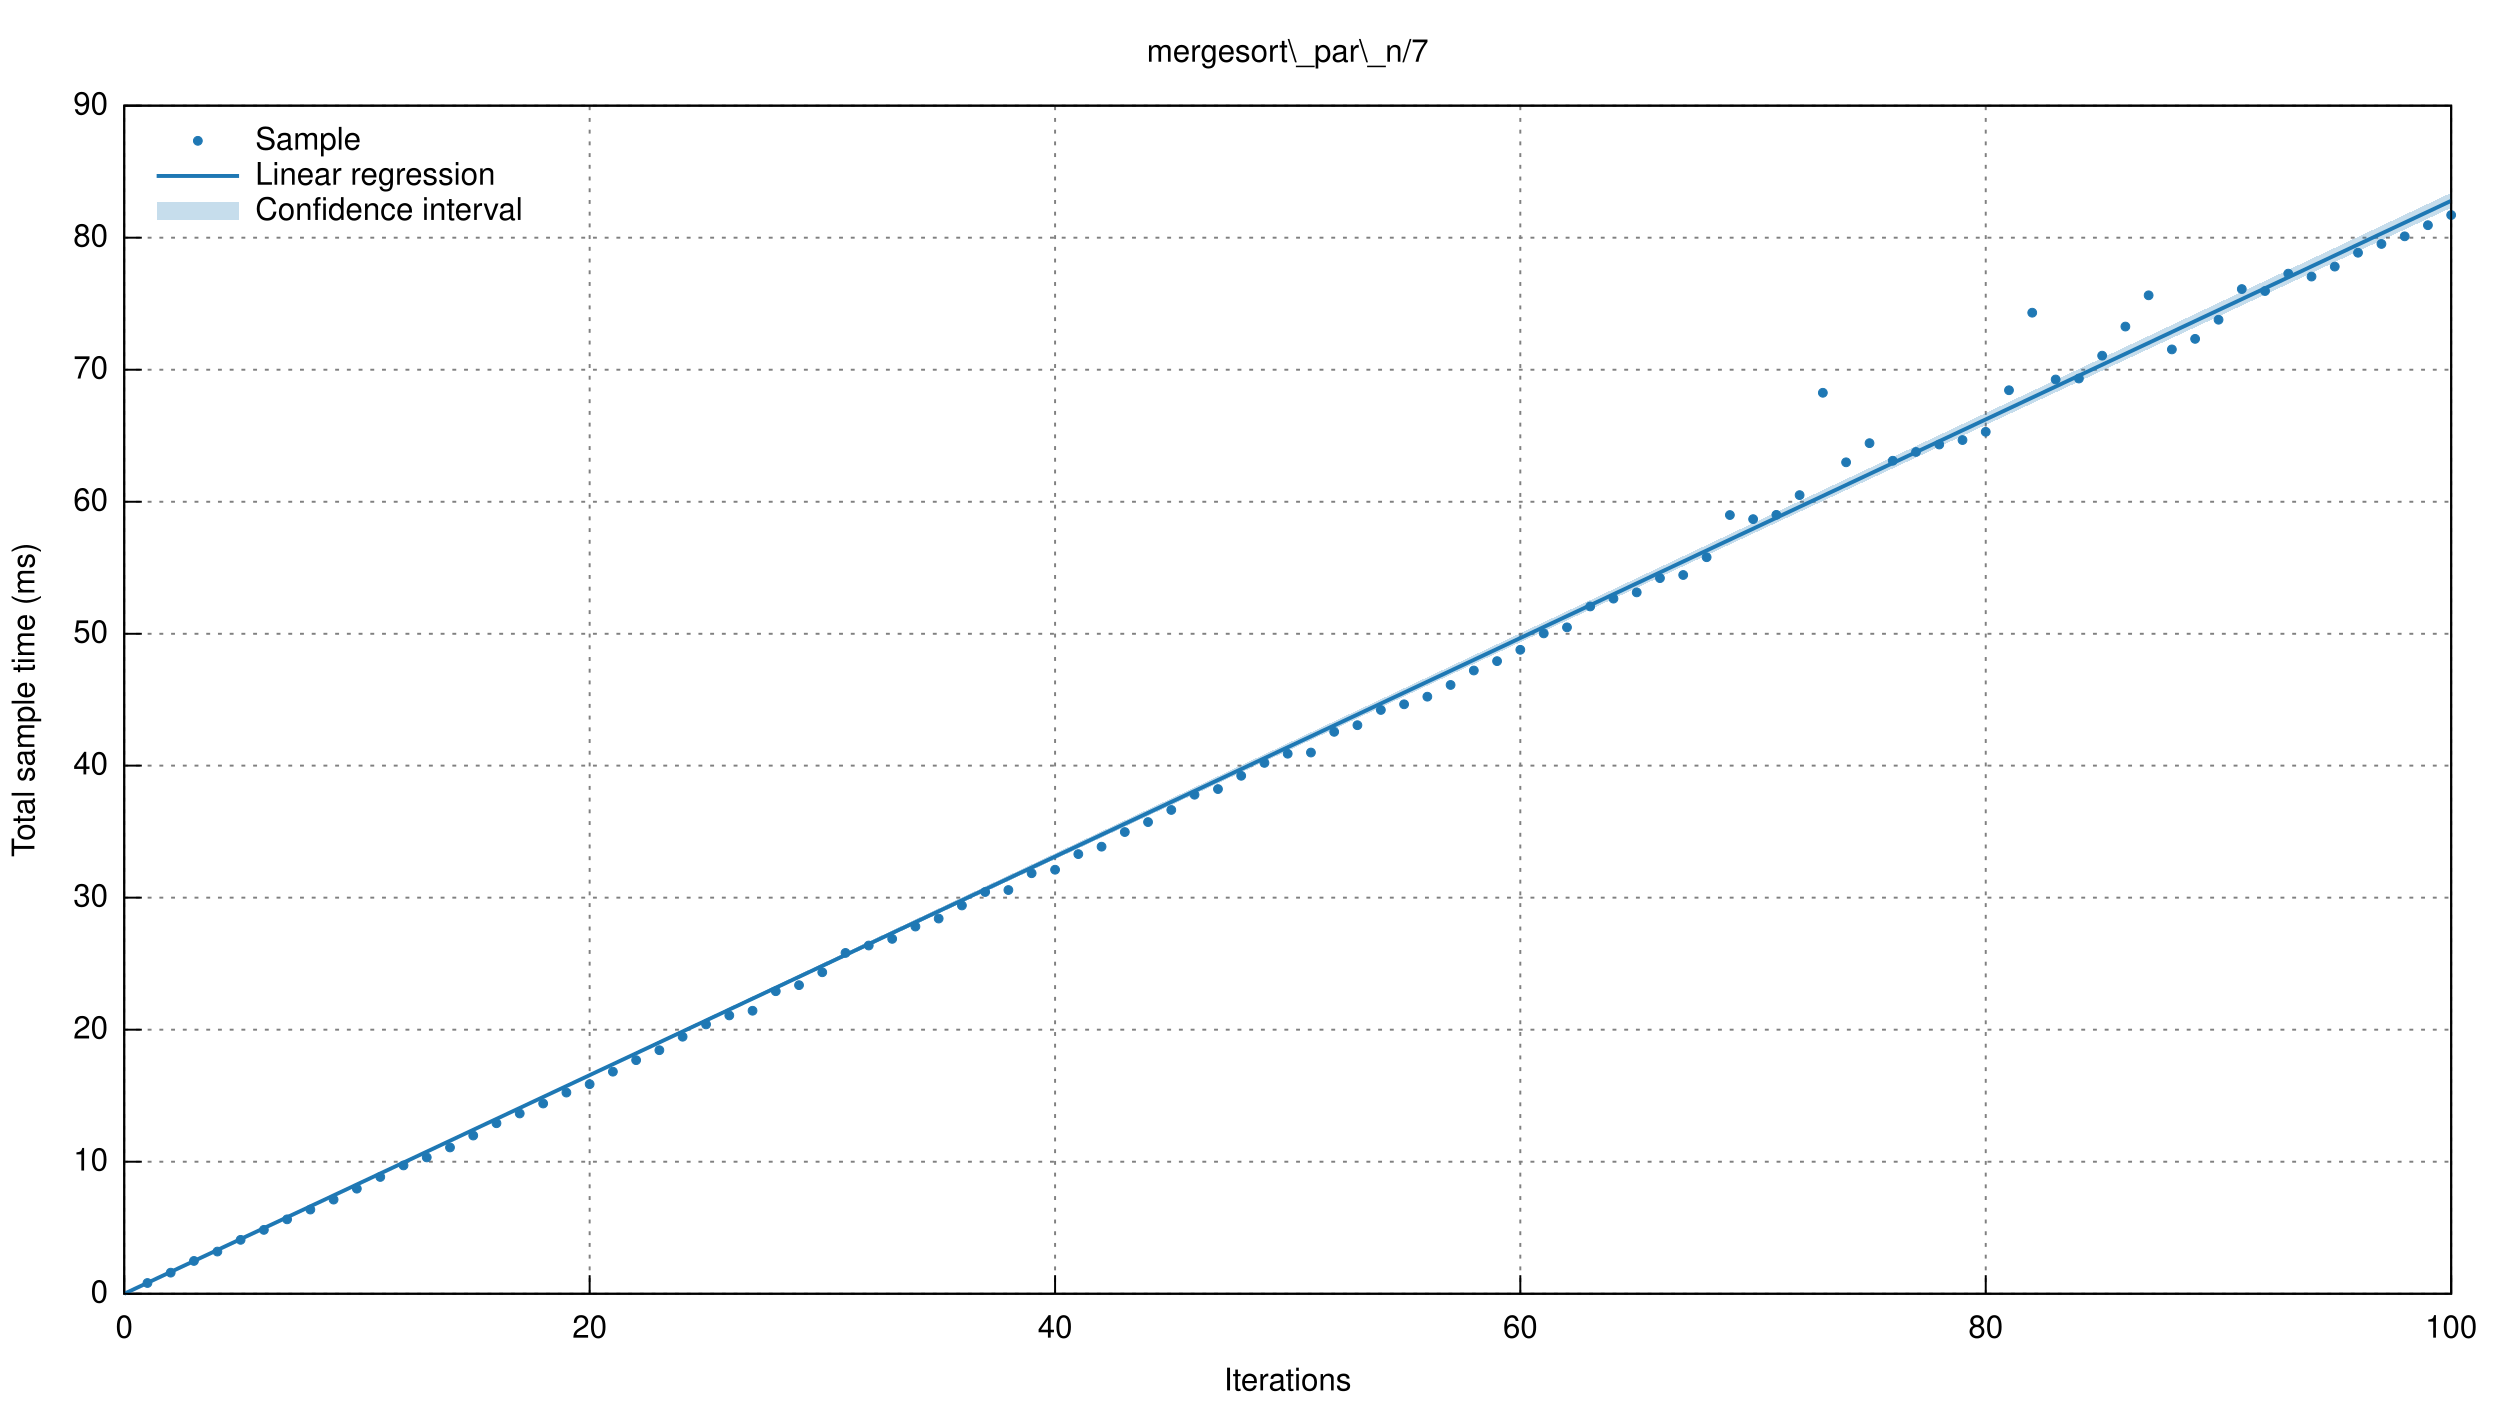
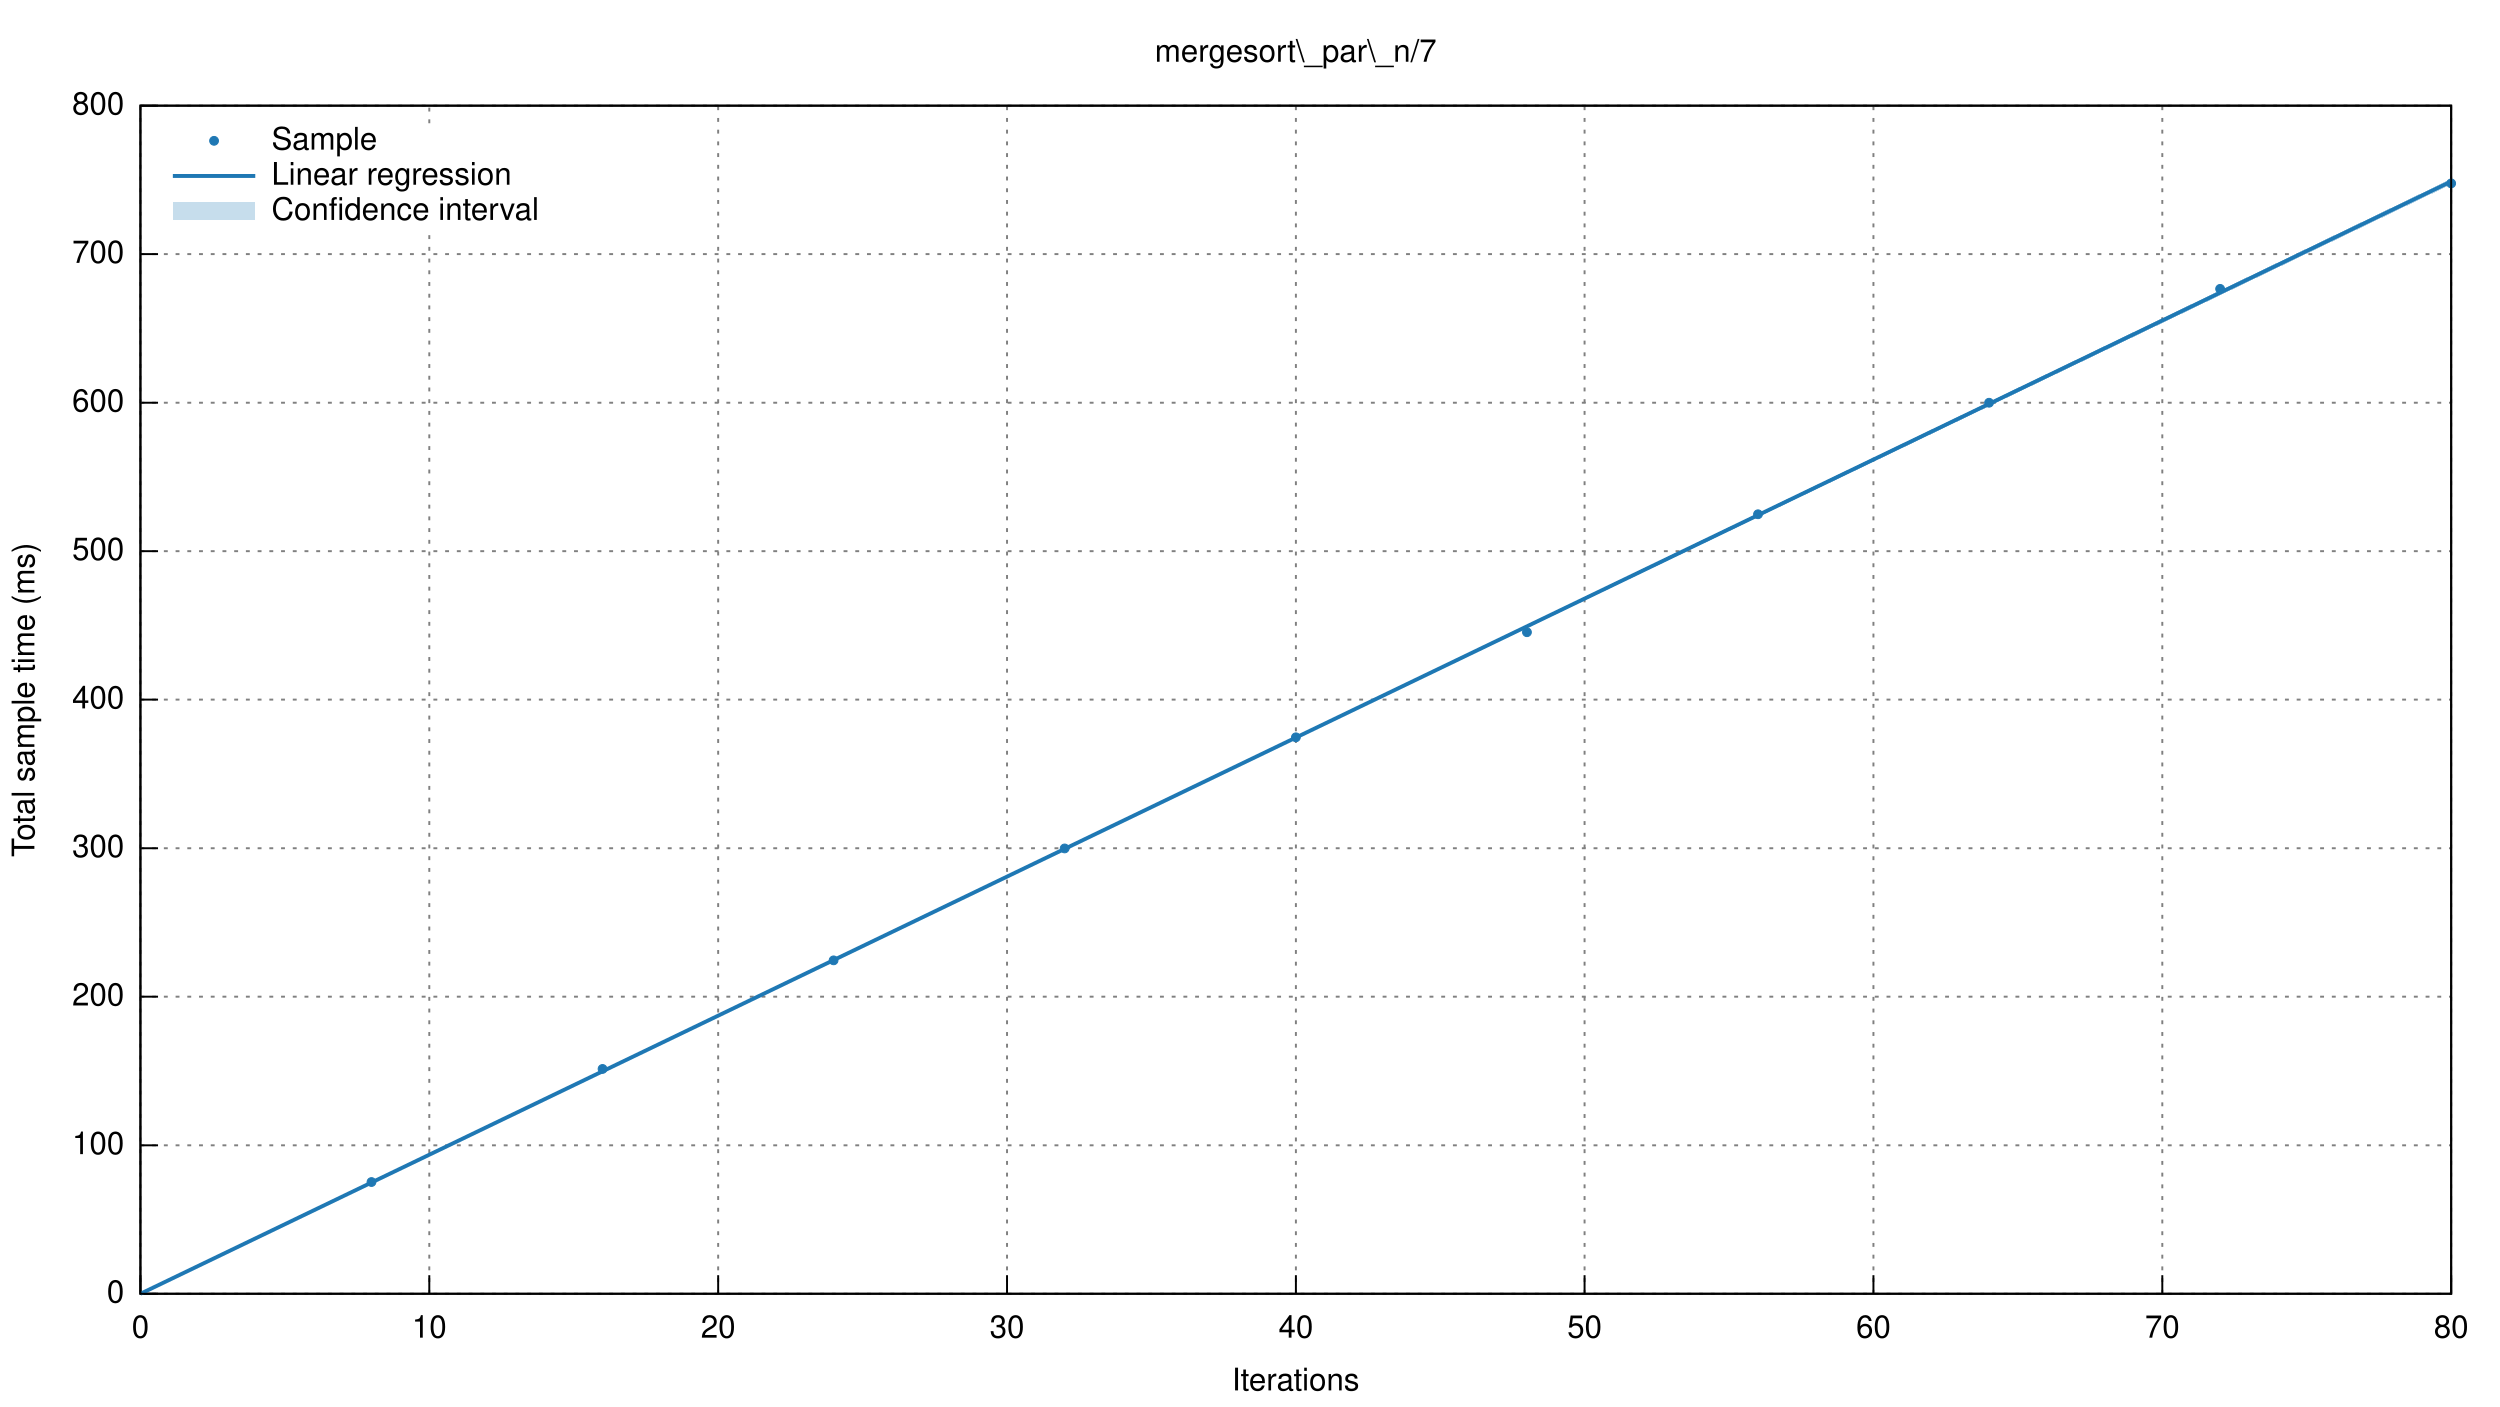
<svg xmlns="http://www.w3.org/2000/svg" xmlns:xlink="http://www.w3.org/1999/xlink" viewBox="0 0 1280 720">
  <g id="gnuplot_canvas">
    <rect x="0" y="0" width="1280" height="720" fill="none" />
    <defs>
      <circle id="gpDot" r="0.5" stroke-width="0.5" />
      <path id="gpPt0" stroke-width="0.222" stroke="currentColor" d="M-1,0 h2 M0,-1 v2" />
      <path id="gpPt1" stroke-width="0.222" stroke="currentColor" d="M-1,-1 L1,1 M1,-1 L-1,1" />
      <path id="gpPt2" stroke-width="0.222" stroke="currentColor" d="M-1,0 L1,0 M0,-1 L0,1 M-1,-1 L1,1 M-1,1 L1,-1" />
      <rect id="gpPt3" stroke-width="0.222" stroke="currentColor" x="-1" y="-1" width="2" height="2" />
      <rect id="gpPt4" stroke-width="0.222" stroke="currentColor" fill="currentColor" x="-1" y="-1" width="2" height="2" />
      <circle id="gpPt5" stroke-width="0.222" stroke="currentColor" cx="0" cy="0" r="1" />
      <use xlink:href="#gpPt5" id="gpPt6" fill="currentColor" stroke="none" />
      <path id="gpPt7" stroke-width="0.222" stroke="currentColor" d="M0,-1.33 L-1.33,0.67 L1.33,0.67 z" />
      <use xlink:href="#gpPt7" id="gpPt8" fill="currentColor" stroke="none" />
      <use xlink:href="#gpPt7" id="gpPt9" stroke="currentColor" transform="rotate(180)" />
      <use xlink:href="#gpPt9" id="gpPt10" fill="currentColor" stroke="none" />
      <use xlink:href="#gpPt3" id="gpPt11" stroke="currentColor" transform="rotate(45)" />
      <use xlink:href="#gpPt11" id="gpPt12" fill="currentColor" stroke="none" />
    </defs>
    <g style="fill:none; color:white; stroke:currentColor; stroke-width:1.00; stroke-linecap:butt; stroke-linejoin:miter">
</g>
    <g style="fill:none; color:black; stroke:currentColor; stroke-width:1.00; stroke-linecap:butt; stroke-linejoin:miter">
</g>
    <g style="fill:none; color:gray; stroke:currentColor; stroke-width:1.00; stroke-linecap:butt; stroke-linejoin:miter">
-       <path stroke="gray" stroke-dasharray=" 2,4" class="gridline" d="M63.6,662.4 L1255.0,662.4  h0.01" />
-     </g>
-     <g style="fill:none; color:black; stroke:currentColor; stroke-width:1.00; stroke-linecap:butt; stroke-linejoin:miter">
-       <path stroke="black" d="M63.6,662.4 L72.6,662.4  h0.01" />
-       <g transform="translate(55.3,666.9)" style="stroke:none; fill:black; font-family:Helvetica; font-size:12.00pt; text-anchor:end">
+       <path stroke="gray" stroke-dasharray=" 2,4" class="gridline" d="M71.9,662.4 L1255.0,662.4  h0.01" />
+     </g>
+     <g style="fill:none; color:black; stroke:currentColor; stroke-width:1.00; stroke-linecap:butt; stroke-linejoin:miter">
+       <path stroke="black" d="M71.9,662.4 L80.9,662.4  h0.01" />
+       <g transform="translate(63.6,666.9)" style="stroke:none; fill:black; font-family:Helvetica; font-size:12.00pt; text-anchor:end">
        <text> 0</text>
      </g>
    </g>
    <g style="fill:none; color:gray; stroke:currentColor; stroke-width:1.00; stroke-linecap:butt; stroke-linejoin:miter">
-       <path stroke="gray" stroke-dasharray=" 2,4" class="gridline" d="M63.6,594.8 L1255.0,594.8  h0.01" />
-     </g>
-     <g style="fill:none; color:black; stroke:currentColor; stroke-width:1.00; stroke-linecap:butt; stroke-linejoin:miter">
-       <path stroke="black" d="M63.6,594.8 L72.6,594.8  h0.01" />
-       <g transform="translate(55.3,599.3)" style="stroke:none; fill:black; font-family:Helvetica; font-size:12.00pt; text-anchor:end">
+       <path stroke="gray" stroke-dasharray=" 2,4" class="gridline" d="M71.9,586.4 L1255.0,586.4  h0.01" />
+     </g>
+     <g style="fill:none; color:black; stroke:currentColor; stroke-width:1.00; stroke-linecap:butt; stroke-linejoin:miter">
+       <path stroke="black" d="M71.9,586.4 L80.9,586.4  h0.01" />
+       <g transform="translate(63.6,590.9)" style="stroke:none; fill:black; font-family:Helvetica; font-size:12.00pt; text-anchor:end">
+         <text> 100</text>
+       </g>
+     </g>
+     <g style="fill:none; color:gray; stroke:currentColor; stroke-width:1.00; stroke-linecap:butt; stroke-linejoin:miter">
+       <path stroke="gray" stroke-dasharray=" 2,4" class="gridline" d="M71.9,510.3 L1255.0,510.3  h0.01" />
+     </g>
+     <g style="fill:none; color:black; stroke:currentColor; stroke-width:1.00; stroke-linecap:butt; stroke-linejoin:miter">
+       <path stroke="black" d="M71.9,510.3 L80.9,510.3  h0.01" />
+       <g transform="translate(63.6,514.8)" style="stroke:none; fill:black; font-family:Helvetica; font-size:12.00pt; text-anchor:end">
+         <text> 200</text>
+       </g>
+     </g>
+     <g style="fill:none; color:gray; stroke:currentColor; stroke-width:1.00; stroke-linecap:butt; stroke-linejoin:miter">
+       <path stroke="gray" stroke-dasharray=" 2,4" class="gridline" d="M71.9,434.3 L1255.0,434.3  h0.01" />
+     </g>
+     <g style="fill:none; color:black; stroke:currentColor; stroke-width:1.00; stroke-linecap:butt; stroke-linejoin:miter">
+       <path stroke="black" d="M71.9,434.3 L80.9,434.3  h0.01" />
+       <g transform="translate(63.6,438.8)" style="stroke:none; fill:black; font-family:Helvetica; font-size:12.00pt; text-anchor:end">
+         <text> 300</text>
+       </g>
+     </g>
+     <g style="fill:none; color:gray; stroke:currentColor; stroke-width:1.00; stroke-linecap:butt; stroke-linejoin:miter">
+       <path stroke="gray" stroke-dasharray=" 2,4" class="gridline" d="M71.9,358.2 L1255.0,358.2  h0.01" />
+     </g>
+     <g style="fill:none; color:black; stroke:currentColor; stroke-width:1.00; stroke-linecap:butt; stroke-linejoin:miter">
+       <path stroke="black" d="M71.9,358.2 L80.9,358.2  h0.01" />
+       <g transform="translate(63.6,362.7)" style="stroke:none; fill:black; font-family:Helvetica; font-size:12.00pt; text-anchor:end">
+         <text> 400</text>
+       </g>
+     </g>
+     <g style="fill:none; color:gray; stroke:currentColor; stroke-width:1.00; stroke-linecap:butt; stroke-linejoin:miter">
+       <path stroke="gray" stroke-dasharray=" 2,4" class="gridline" d="M71.9,282.2 L1255.0,282.2  h0.01" />
+     </g>
+     <g style="fill:none; color:black; stroke:currentColor; stroke-width:1.00; stroke-linecap:butt; stroke-linejoin:miter">
+       <path stroke="black" d="M71.9,282.2 L80.9,282.2  h0.01" />
+       <g transform="translate(63.6,286.7)" style="stroke:none; fill:black; font-family:Helvetica; font-size:12.00pt; text-anchor:end">
+         <text> 500</text>
+       </g>
+     </g>
+     <g style="fill:none; color:gray; stroke:currentColor; stroke-width:1.00; stroke-linecap:butt; stroke-linejoin:miter">
+       <path stroke="gray" stroke-dasharray=" 2,4" class="gridline" d="M71.9,206.2 L1255.0,206.2  h0.01" />
+     </g>
+     <g style="fill:none; color:black; stroke:currentColor; stroke-width:1.00; stroke-linecap:butt; stroke-linejoin:miter">
+       <path stroke="black" d="M71.9,206.2 L80.9,206.2  h0.01" />
+       <g transform="translate(63.6,210.7)" style="stroke:none; fill:black; font-family:Helvetica; font-size:12.00pt; text-anchor:end">
+         <text> 600</text>
+       </g>
+     </g>
+     <g style="fill:none; color:gray; stroke:currentColor; stroke-width:1.00; stroke-linecap:butt; stroke-linejoin:miter">
+       <path stroke="gray" stroke-dasharray=" 2,4" class="gridline" d="M71.9,130.1 L1255.0,130.1  h0.01" />
+     </g>
+     <g style="fill:none; color:black; stroke:currentColor; stroke-width:1.00; stroke-linecap:butt; stroke-linejoin:miter">
+       <path stroke="black" d="M71.9,130.1 L80.9,130.1  h0.01" />
+       <g transform="translate(63.6,134.6)" style="stroke:none; fill:black; font-family:Helvetica; font-size:12.00pt; text-anchor:end">
+         <text> 700</text>
+       </g>
+     </g>
+     <g style="fill:none; color:gray; stroke:currentColor; stroke-width:1.00; stroke-linecap:butt; stroke-linejoin:miter">
+       <path stroke="gray" stroke-dasharray=" 2,4" class="gridline" d="M71.9,54.1 L1255.0,54.1  h0.01" />
+     </g>
+     <g style="fill:none; color:black; stroke:currentColor; stroke-width:1.00; stroke-linecap:butt; stroke-linejoin:miter">
+       <path stroke="black" d="M71.9,54.1 L80.9,54.1  h0.01" />
+       <g transform="translate(63.6,58.6)" style="stroke:none; fill:black; font-family:Helvetica; font-size:12.00pt; text-anchor:end">
+         <text> 800</text>
+       </g>
+     </g>
+     <g style="fill:none; color:gray; stroke:currentColor; stroke-width:1.00; stroke-linecap:butt; stroke-linejoin:miter">
+       <path stroke="gray" stroke-dasharray=" 2,4" class="gridline" d="M71.9,662.4 L71.9,54.1  h0.01" />
+     </g>
+     <g style="fill:none; color:black; stroke:currentColor; stroke-width:1.00; stroke-linecap:butt; stroke-linejoin:miter">
+       <path stroke="black" d="M71.9,662.4 L71.9,653.4  h0.01" />
+       <g transform="translate(71.9,684.9)" style="stroke:none; fill:black; font-family:Helvetica; font-size:12.00pt; text-anchor:middle">
+         <text> 0</text>
+       </g>
+     </g>
+     <g style="fill:none; color:gray; stroke:currentColor; stroke-width:1.00; stroke-linecap:butt; stroke-linejoin:miter">
+       <path stroke="gray" stroke-dasharray=" 2,4" class="gridline" d="M219.8,662.4 L219.8,117.1 M219.8,63.1 L219.8,54.1  h0.01" />
+     </g>
+     <g style="fill:none; color:black; stroke:currentColor; stroke-width:1.00; stroke-linecap:butt; stroke-linejoin:miter">
+       <path stroke="black" d="M219.8,662.4 L219.8,653.4  h0.01" />
+       <g transform="translate(219.8,684.9)" style="stroke:none; fill:black; font-family:Helvetica; font-size:12.00pt; text-anchor:middle">
        <text> 10</text>
      </g>
    </g>
    <g style="fill:none; color:gray; stroke:currentColor; stroke-width:1.00; stroke-linecap:butt; stroke-linejoin:miter">
-       <path stroke="gray" stroke-dasharray=" 2,4" class="gridline" d="M63.6,527.2 L1255.0,527.2  h0.01" />
-     </g>
-     <g style="fill:none; color:black; stroke:currentColor; stroke-width:1.00; stroke-linecap:butt; stroke-linejoin:miter">
-       <path stroke="black" d="M63.6,527.2 L72.6,527.2  h0.01" />
-       <g transform="translate(55.3,531.7)" style="stroke:none; fill:black; font-family:Helvetica; font-size:12.00pt; text-anchor:end">
+       <path stroke="gray" stroke-dasharray=" 2,4" class="gridline" d="M367.7,662.4 L367.7,54.1  h0.01" />
+     </g>
+     <g style="fill:none; color:black; stroke:currentColor; stroke-width:1.00; stroke-linecap:butt; stroke-linejoin:miter">
+       <path stroke="black" d="M367.7,662.4 L367.7,653.4  h0.01" />
+       <g transform="translate(367.7,684.9)" style="stroke:none; fill:black; font-family:Helvetica; font-size:12.00pt; text-anchor:middle">
        <text> 20</text>
      </g>
    </g>
    <g style="fill:none; color:gray; stroke:currentColor; stroke-width:1.00; stroke-linecap:butt; stroke-linejoin:miter">
-       <path stroke="gray" stroke-dasharray=" 2,4" class="gridline" d="M63.6,459.6 L1255.0,459.6  h0.01" />
-     </g>
-     <g style="fill:none; color:black; stroke:currentColor; stroke-width:1.00; stroke-linecap:butt; stroke-linejoin:miter">
-       <path stroke="black" d="M63.6,459.6 L72.6,459.6  h0.01" />
-       <g transform="translate(55.3,464.1)" style="stroke:none; fill:black; font-family:Helvetica; font-size:12.00pt; text-anchor:end">
+       <path stroke="gray" stroke-dasharray=" 2,4" class="gridline" d="M515.6,662.4 L515.6,54.1  h0.01" />
+     </g>
+     <g style="fill:none; color:black; stroke:currentColor; stroke-width:1.00; stroke-linecap:butt; stroke-linejoin:miter">
+       <path stroke="black" d="M515.6,662.4 L515.6,653.4  h0.01" />
+       <g transform="translate(515.6,684.9)" style="stroke:none; fill:black; font-family:Helvetica; font-size:12.00pt; text-anchor:middle">
        <text> 30</text>
      </g>
    </g>
    <g style="fill:none; color:gray; stroke:currentColor; stroke-width:1.00; stroke-linecap:butt; stroke-linejoin:miter">
-       <path stroke="gray" stroke-dasharray=" 2,4" class="gridline" d="M63.6,392.0 L1255.0,392.0  h0.01" />
-     </g>
-     <g style="fill:none; color:black; stroke:currentColor; stroke-width:1.00; stroke-linecap:butt; stroke-linejoin:miter">
-       <path stroke="black" d="M63.6,392.0 L72.6,392.0  h0.01" />
-       <g transform="translate(55.3,396.5)" style="stroke:none; fill:black; font-family:Helvetica; font-size:12.00pt; text-anchor:end">
+       <path stroke="gray" stroke-dasharray=" 2,4" class="gridline" d="M663.5,662.4 L663.5,54.1  h0.01" />
+     </g>
+     <g style="fill:none; color:black; stroke:currentColor; stroke-width:1.00; stroke-linecap:butt; stroke-linejoin:miter">
+       <path stroke="black" d="M663.5,662.4 L663.5,653.4  h0.01" />
+       <g transform="translate(663.5,684.9)" style="stroke:none; fill:black; font-family:Helvetica; font-size:12.00pt; text-anchor:middle">
        <text> 40</text>
      </g>
    </g>
    <g style="fill:none; color:gray; stroke:currentColor; stroke-width:1.00; stroke-linecap:butt; stroke-linejoin:miter">
-       <path stroke="gray" stroke-dasharray=" 2,4" class="gridline" d="M63.6,324.5 L1255.0,324.5  h0.01" />
-     </g>
-     <g style="fill:none; color:black; stroke:currentColor; stroke-width:1.00; stroke-linecap:butt; stroke-linejoin:miter">
-       <path stroke="black" d="M63.6,324.5 L72.6,324.5  h0.01" />
-       <g transform="translate(55.3,329.0)" style="stroke:none; fill:black; font-family:Helvetica; font-size:12.00pt; text-anchor:end">
+       <path stroke="gray" stroke-dasharray=" 2,4" class="gridline" d="M811.3,662.4 L811.3,54.1  h0.01" />
+     </g>
+     <g style="fill:none; color:black; stroke:currentColor; stroke-width:1.00; stroke-linecap:butt; stroke-linejoin:miter">
+       <path stroke="black" d="M811.3,662.4 L811.3,653.4  h0.01" />
+       <g transform="translate(811.3,684.9)" style="stroke:none; fill:black; font-family:Helvetica; font-size:12.00pt; text-anchor:middle">
        <text> 50</text>
      </g>
    </g>
    <g style="fill:none; color:gray; stroke:currentColor; stroke-width:1.00; stroke-linecap:butt; stroke-linejoin:miter">
-       <path stroke="gray" stroke-dasharray=" 2,4" class="gridline" d="M63.6,256.9 L1255.0,256.9  h0.01" />
-     </g>
-     <g style="fill:none; color:black; stroke:currentColor; stroke-width:1.00; stroke-linecap:butt; stroke-linejoin:miter">
-       <path stroke="black" d="M63.6,256.9 L72.6,256.9  h0.01" />
-       <g transform="translate(55.3,261.4)" style="stroke:none; fill:black; font-family:Helvetica; font-size:12.00pt; text-anchor:end">
+       <path stroke="gray" stroke-dasharray=" 2,4" class="gridline" d="M959.2,662.4 L959.2,54.1  h0.01" />
+     </g>
+     <g style="fill:none; color:black; stroke:currentColor; stroke-width:1.00; stroke-linecap:butt; stroke-linejoin:miter">
+       <path stroke="black" d="M959.2,662.4 L959.2,653.4  h0.01" />
+       <g transform="translate(959.2,684.9)" style="stroke:none; fill:black; font-family:Helvetica; font-size:12.00pt; text-anchor:middle">
        <text> 60</text>
      </g>
    </g>
    <g style="fill:none; color:gray; stroke:currentColor; stroke-width:1.00; stroke-linecap:butt; stroke-linejoin:miter">
-       <path stroke="gray" stroke-dasharray=" 2,4" class="gridline" d="M63.6,189.3 L1255.0,189.3  h0.01" />
-     </g>
-     <g style="fill:none; color:black; stroke:currentColor; stroke-width:1.00; stroke-linecap:butt; stroke-linejoin:miter">
-       <path stroke="black" d="M63.6,189.3 L72.6,189.3  h0.01" />
-       <g transform="translate(55.3,193.8)" style="stroke:none; fill:black; font-family:Helvetica; font-size:12.00pt; text-anchor:end">
+       <path stroke="gray" stroke-dasharray=" 2,4" class="gridline" d="M1107.1,662.4 L1107.1,54.1  h0.01" />
+     </g>
+     <g style="fill:none; color:black; stroke:currentColor; stroke-width:1.00; stroke-linecap:butt; stroke-linejoin:miter">
+       <path stroke="black" d="M1107.1,662.4 L1107.1,653.4  h0.01" />
+       <g transform="translate(1107.1,684.9)" style="stroke:none; fill:black; font-family:Helvetica; font-size:12.00pt; text-anchor:middle">
        <text> 70</text>
-       </g>
-     </g>
-     <g style="fill:none; color:gray; stroke:currentColor; stroke-width:1.00; stroke-linecap:butt; stroke-linejoin:miter">
-       <path stroke="gray" stroke-dasharray=" 2,4" class="gridline" d="M63.6,121.7 L1255.0,121.7  h0.01" />
-     </g>
-     <g style="fill:none; color:black; stroke:currentColor; stroke-width:1.00; stroke-linecap:butt; stroke-linejoin:miter">
-       <path stroke="black" d="M63.6,121.7 L72.6,121.7  h0.01" />
-       <g transform="translate(55.3,126.2)" style="stroke:none; fill:black; font-family:Helvetica; font-size:12.00pt; text-anchor:end">
-         <text> 80</text>
-       </g>
-     </g>
-     <g style="fill:none; color:gray; stroke:currentColor; stroke-width:1.00; stroke-linecap:butt; stroke-linejoin:miter">
-       <path stroke="gray" stroke-dasharray=" 2,4" class="gridline" d="M63.6,54.1 L1255.0,54.1  h0.01" />
-     </g>
-     <g style="fill:none; color:black; stroke:currentColor; stroke-width:1.00; stroke-linecap:butt; stroke-linejoin:miter">
-       <path stroke="black" d="M63.6,54.1 L72.6,54.1  h0.01" />
-       <g transform="translate(55.3,58.6)" style="stroke:none; fill:black; font-family:Helvetica; font-size:12.00pt; text-anchor:end">
-         <text> 90</text>
-       </g>
-     </g>
-     <g style="fill:none; color:gray; stroke:currentColor; stroke-width:1.00; stroke-linecap:butt; stroke-linejoin:miter">
-       <path stroke="gray" stroke-dasharray=" 2,4" class="gridline" d="M63.6,662.4 L63.6,54.1  h0.01" />
-     </g>
-     <g style="fill:none; color:black; stroke:currentColor; stroke-width:1.00; stroke-linecap:butt; stroke-linejoin:miter">
-       <path stroke="black" d="M63.6,662.4 L63.6,653.4  h0.01" />
-       <g transform="translate(63.6,684.9)" style="stroke:none; fill:black; font-family:Helvetica; font-size:12.00pt; text-anchor:middle">
-         <text> 0</text>
-       </g>
-     </g>
-     <g style="fill:none; color:gray; stroke:currentColor; stroke-width:1.00; stroke-linecap:butt; stroke-linejoin:miter">
-       <path stroke="gray" stroke-dasharray=" 2,4" class="gridline" d="M301.9,662.4 L301.9,54.1  h0.01" />
-     </g>
-     <g style="fill:none; color:black; stroke:currentColor; stroke-width:1.00; stroke-linecap:butt; stroke-linejoin:miter">
-       <path stroke="black" d="M301.9,662.4 L301.9,653.4  h0.01" />
-       <g transform="translate(301.9,684.9)" style="stroke:none; fill:black; font-family:Helvetica; font-size:12.00pt; text-anchor:middle">
-         <text> 20</text>
-       </g>
-     </g>
-     <g style="fill:none; color:gray; stroke:currentColor; stroke-width:1.00; stroke-linecap:butt; stroke-linejoin:miter">
-       <path stroke="gray" stroke-dasharray=" 2,4" class="gridline" d="M540.2,662.4 L540.2,54.1  h0.01" />
-     </g>
-     <g style="fill:none; color:black; stroke:currentColor; stroke-width:1.00; stroke-linecap:butt; stroke-linejoin:miter">
-       <path stroke="black" d="M540.2,662.4 L540.2,653.4  h0.01" />
-       <g transform="translate(540.2,684.9)" style="stroke:none; fill:black; font-family:Helvetica; font-size:12.00pt; text-anchor:middle">
-         <text> 40</text>
-       </g>
-     </g>
-     <g style="fill:none; color:gray; stroke:currentColor; stroke-width:1.00; stroke-linecap:butt; stroke-linejoin:miter">
-       <path stroke="gray" stroke-dasharray=" 2,4" class="gridline" d="M778.4,662.4 L778.4,54.1  h0.01" />
-     </g>
-     <g style="fill:none; color:black; stroke:currentColor; stroke-width:1.00; stroke-linecap:butt; stroke-linejoin:miter">
-       <path stroke="black" d="M778.4,662.4 L778.4,653.4  h0.01" />
-       <g transform="translate(778.4,684.9)" style="stroke:none; fill:black; font-family:Helvetica; font-size:12.00pt; text-anchor:middle">
-         <text> 60</text>
-       </g>
-     </g>
-     <g style="fill:none; color:gray; stroke:currentColor; stroke-width:1.00; stroke-linecap:butt; stroke-linejoin:miter">
-       <path stroke="gray" stroke-dasharray=" 2,4" class="gridline" d="M1016.7,662.4 L1016.7,54.1  h0.01" />
-     </g>
-     <g style="fill:none; color:black; stroke:currentColor; stroke-width:1.00; stroke-linecap:butt; stroke-linejoin:miter">
-       <path stroke="black" d="M1016.7,662.4 L1016.7,653.4  h0.01" />
-       <g transform="translate(1016.7,684.9)" style="stroke:none; fill:black; font-family:Helvetica; font-size:12.00pt; text-anchor:middle">
-         <text> 80</text>
      </g>
    </g>
    <g style="fill:none; color:gray; stroke:currentColor; stroke-width:1.00; stroke-linecap:butt; stroke-linejoin:miter">
      <path stroke="gray" stroke-dasharray=" 2,4" class="gridline" d="M1255.0,662.4 L1255.0,54.1  h0.01" />
    </g>
    <g style="fill:none; color:black; stroke:currentColor; stroke-width:1.00; stroke-linecap:butt; stroke-linejoin:miter">
      <path stroke="black" d="M1255.0,662.4 L1255.0,653.4  h0.01" />
      <g transform="translate(1255.0,684.9)" style="stroke:none; fill:black; font-family:Helvetica; font-size:12.00pt; text-anchor:middle">
-         <text> 100</text>
-       </g>
-       <path stroke="black" d="M63.6,54.1 L63.6,662.4 L1255.0,662.4 L1255.0,54.1 L63.6,54.1 Z  h0.01" />
+         <text> 80</text>
+       </g>
+       <path stroke="black" d="M71.9,54.1 L71.9,662.4 L1255.0,662.4 L1255.0,54.1 L71.9,54.1 Z  h0.01" />
      <g transform="translate(17.6,358.3) rotate(270)" style="stroke:none; fill:black; font-family:Helvetica; font-size:12.00pt; text-anchor:middle">
        <text>Total sample time (ms)</text>
      </g>
-       <g transform="translate(659.3,711.9)" style="stroke:none; fill:black; font-family:Helvetica; font-size:12.00pt; text-anchor:middle">
+       <g transform="translate(663.4,711.9)" style="stroke:none; fill:black; font-family:Helvetica; font-size:12.00pt; text-anchor:middle">
        <text>Iterations</text>
      </g>
-       <g transform="translate(659.3,31.6)" style="stroke:none; fill:black; font-family:Helvetica; font-size:12.00pt; text-anchor:middle">
+       <g transform="translate(663.4,31.6)" style="stroke:none; fill:black; font-family:Helvetica; font-size:12.00pt; text-anchor:middle">
        <text>mergesort\_par\_n/7</text>
      </g>
    </g>
    <g id="gnuplot_plot_1">
      <g style="fill:none; color:red; stroke:currentColor; stroke-width:1.00; stroke-linecap:butt; stroke-linejoin:miter">
-         <g transform="translate(130.7,76.6)" style="stroke:none; fill:black; font-family:Helvetica; font-size:12.00pt; text-anchor:start">
+         <g transform="translate(139.0,76.6)" style="stroke:none; fill:black; font-family:Helvetica; font-size:12.00pt; text-anchor:start">
          <text>Sample</text>
        </g>
-         <use xlink:href="#gpPt6" transform="translate(75.5,656.9) scale(2.25)" color="rgb( 31, 120, 180)" />
-         <use xlink:href="#gpPt6" transform="translate(87.4,651.6) scale(2.25)" color="rgb( 31, 120, 180)" />
-         <use xlink:href="#gpPt6" transform="translate(99.3,645.6) scale(2.25)" color="rgb( 31, 120, 180)" />
-         <use xlink:href="#gpPt6" transform="translate(111.3,640.8) scale(2.25)" color="rgb( 31, 120, 180)" />
-         <use xlink:href="#gpPt6" transform="translate(123.2,634.8) scale(2.25)" color="rgb( 31, 120, 180)" />
-         <use xlink:href="#gpPt6" transform="translate(135.1,629.7) scale(2.25)" color="rgb( 31, 120, 180)" />
-         <use xlink:href="#gpPt6" transform="translate(147.0,624.3) scale(2.25)" color="rgb( 31, 120, 180)" />
-         <use xlink:href="#gpPt6" transform="translate(158.9,619.3) scale(2.25)" color="rgb( 31, 120, 180)" />
-         <use xlink:href="#gpPt6" transform="translate(170.8,614.2) scale(2.25)" color="rgb( 31, 120, 180)" />
-         <use xlink:href="#gpPt6" transform="translate(182.7,608.6) scale(2.25)" color="rgb( 31, 120, 180)" />
-         <use xlink:href="#gpPt6" transform="translate(194.7,602.6) scale(2.25)" color="rgb( 31, 120, 180)" />
-         <use xlink:href="#gpPt6" transform="translate(206.6,596.7) scale(2.25)" color="rgb( 31, 120, 180)" />
-         <use xlink:href="#gpPt6" transform="translate(218.5,592.6) scale(2.25)" color="rgb( 31, 120, 180)" />
-         <use xlink:href="#gpPt6" transform="translate(230.4,587.5) scale(2.25)" color="rgb( 31, 120, 180)" />
-         <use xlink:href="#gpPt6" transform="translate(242.3,581.4) scale(2.25)" color="rgb( 31, 120, 180)" />
-         <use xlink:href="#gpPt6" transform="translate(254.2,575.1) scale(2.25)" color="rgb( 31, 120, 180)" />
-         <use xlink:href="#gpPt6" transform="translate(266.1,570.1) scale(2.25)" color="rgb( 31, 120, 180)" />
-         <use xlink:href="#gpPt6" transform="translate(278.1,565.0) scale(2.25)" color="rgb( 31, 120, 180)" />
-         <use xlink:href="#gpPt6" transform="translate(290.0,559.4) scale(2.25)" color="rgb( 31, 120, 180)" />
-         <use xlink:href="#gpPt6" transform="translate(301.9,555.1) scale(2.25)" color="rgb( 31, 120, 180)" />
-         <use xlink:href="#gpPt6" transform="translate(313.8,548.7) scale(2.25)" color="rgb( 31, 120, 180)" />
-         <use xlink:href="#gpPt6" transform="translate(325.7,542.8) scale(2.25)" color="rgb( 31, 120, 180)" />
-         <use xlink:href="#gpPt6" transform="translate(337.6,537.7) scale(2.25)" color="rgb( 31, 120, 180)" />
-         <use xlink:href="#gpPt6" transform="translate(349.5,530.8) scale(2.25)" color="rgb( 31, 120, 180)" />
-         <use xlink:href="#gpPt6" transform="translate(361.5,524.5) scale(2.25)" color="rgb( 31, 120, 180)" />
-         <use xlink:href="#gpPt6" transform="translate(373.4,519.9) scale(2.25)" color="rgb( 31, 120, 180)" />
-         <use xlink:href="#gpPt6" transform="translate(385.3,517.5) scale(2.25)" color="rgb( 31, 120, 180)" />
-         <use xlink:href="#gpPt6" transform="translate(397.2,507.5) scale(2.25)" color="rgb( 31, 120, 180)" />
-         <use xlink:href="#gpPt6" transform="translate(409.1,504.4) scale(2.25)" color="rgb( 31, 120, 180)" />
-         <use xlink:href="#gpPt6" transform="translate(421.0,497.8) scale(2.25)" color="rgb( 31, 120, 180)" />
-         <use xlink:href="#gpPt6" transform="translate(432.9,487.9) scale(2.25)" color="rgb( 31, 120, 180)" />
-         <use xlink:href="#gpPt6" transform="translate(444.8,484.1) scale(2.25)" color="rgb( 31, 120, 180)" />
-         <use xlink:href="#gpPt6" transform="translate(456.8,480.7) scale(2.25)" color="rgb( 31, 120, 180)" />
-         <use xlink:href="#gpPt6" transform="translate(468.7,474.4) scale(2.25)" color="rgb( 31, 120, 180)" />
-         <use xlink:href="#gpPt6" transform="translate(480.6,470.3) scale(2.25)" color="rgb( 31, 120, 180)" />
-         <use xlink:href="#gpPt6" transform="translate(492.5,463.6) scale(2.25)" color="rgb( 31, 120, 180)" />
-         <use xlink:href="#gpPt6" transform="translate(504.4,456.7) scale(2.25)" color="rgb( 31, 120, 180)" />
-         <use xlink:href="#gpPt6" transform="translate(516.3,455.7) scale(2.25)" color="rgb( 31, 120, 180)" />
-         <use xlink:href="#gpPt6" transform="translate(528.2,447.1) scale(2.25)" color="rgb( 31, 120, 180)" />
-         <use xlink:href="#gpPt6" transform="translate(540.2,445.3) scale(2.25)" color="rgb( 31, 120, 180)" />
-         <use xlink:href="#gpPt6" transform="translate(552.1,437.3) scale(2.25)" color="rgb( 31, 120, 180)" />
-         <use xlink:href="#gpPt6" transform="translate(564.0,433.5) scale(2.25)" color="rgb( 31, 120, 180)" />
-         <use xlink:href="#gpPt6" transform="translate(575.9,426.0) scale(2.25)" color="rgb( 31, 120, 180)" />
-         <use xlink:href="#gpPt6" transform="translate(587.8,420.9) scale(2.25)" color="rgb( 31, 120, 180)" />
-         <use xlink:href="#gpPt6" transform="translate(599.7,414.7) scale(2.25)" color="rgb( 31, 120, 180)" />
-         <use xlink:href="#gpPt6" transform="translate(611.6,406.9) scale(2.25)" color="rgb( 31, 120, 180)" />
-         <use xlink:href="#gpPt6" transform="translate(623.6,404.0) scale(2.25)" color="rgb( 31, 120, 180)" />
-         <use xlink:href="#gpPt6" transform="translate(635.5,397.2) scale(2.25)" color="rgb( 31, 120, 180)" />
-         <use xlink:href="#gpPt6" transform="translate(647.4,390.6) scale(2.25)" color="rgb( 31, 120, 180)" />
-         <use xlink:href="#gpPt6" transform="translate(659.3,385.9) scale(2.25)" color="rgb( 31, 120, 180)" />
-         <use xlink:href="#gpPt6" transform="translate(671.2,385.3) scale(2.25)" color="rgb( 31, 120, 180)" />
-         <use xlink:href="#gpPt6" transform="translate(683.1,374.7) scale(2.25)" color="rgb( 31, 120, 180)" />
-         <use xlink:href="#gpPt6" transform="translate(695.0,371.3) scale(2.25)" color="rgb( 31, 120, 180)" />
-         <use xlink:href="#gpPt6" transform="translate(707.0,363.5) scale(2.25)" color="rgb( 31, 120, 180)" />
-         <use xlink:href="#gpPt6" transform="translate(718.9,360.6) scale(2.25)" color="rgb( 31, 120, 180)" />
-         <use xlink:href="#gpPt6" transform="translate(730.8,356.7) scale(2.25)" color="rgb( 31, 120, 180)" />
-         <use xlink:href="#gpPt6" transform="translate(742.7,350.7) scale(2.25)" color="rgb( 31, 120, 180)" />
-         <use xlink:href="#gpPt6" transform="translate(754.6,343.3) scale(2.25)" color="rgb( 31, 120, 180)" />
-         <use xlink:href="#gpPt6" transform="translate(766.5,338.5) scale(2.25)" color="rgb( 31, 120, 180)" />
-         <use xlink:href="#gpPt6" transform="translate(778.4,332.7) scale(2.25)" color="rgb( 31, 120, 180)" />
-         <use xlink:href="#gpPt6" transform="translate(790.4,324.3) scale(2.25)" color="rgb( 31, 120, 180)" />
-         <use xlink:href="#gpPt6" transform="translate(802.3,321.2) scale(2.25)" color="rgb( 31, 120, 180)" />
-         <use xlink:href="#gpPt6" transform="translate(814.2,310.5) scale(2.25)" color="rgb( 31, 120, 180)" />
-         <use xlink:href="#gpPt6" transform="translate(826.1,306.5) scale(2.25)" color="rgb( 31, 120, 180)" />
-         <use xlink:href="#gpPt6" transform="translate(838.0,303.3) scale(2.25)" color="rgb( 31, 120, 180)" />
-         <use xlink:href="#gpPt6" transform="translate(849.9,296.0) scale(2.25)" color="rgb( 31, 120, 180)" />
-         <use xlink:href="#gpPt6" transform="translate(861.8,294.4) scale(2.25)" color="rgb( 31, 120, 180)" />
-         <use xlink:href="#gpPt6" transform="translate(873.8,285.3) scale(2.25)" color="rgb( 31, 120, 180)" />
-         <use xlink:href="#gpPt6" transform="translate(885.7,263.7) scale(2.25)" color="rgb( 31, 120, 180)" />
-         <use xlink:href="#gpPt6" transform="translate(897.6,265.8) scale(2.25)" color="rgb( 31, 120, 180)" />
-         <use xlink:href="#gpPt6" transform="translate(909.5,263.6) scale(2.25)" color="rgb( 31, 120, 180)" />
-         <use xlink:href="#gpPt6" transform="translate(921.4,253.5) scale(2.25)" color="rgb( 31, 120, 180)" />
-         <use xlink:href="#gpPt6" transform="translate(933.3,201.1) scale(2.25)" color="rgb( 31, 120, 180)" />
-         <use xlink:href="#gpPt6" transform="translate(945.2,236.7) scale(2.25)" color="rgb( 31, 120, 180)" />
-         <use xlink:href="#gpPt6" transform="translate(957.2,226.9) scale(2.25)" color="rgb( 31, 120, 180)" />
-         <use xlink:href="#gpPt6" transform="translate(969.1,235.9) scale(2.25)" color="rgb( 31, 120, 180)" />
-         <use xlink:href="#gpPt6" transform="translate(981.0,231.4) scale(2.25)" color="rgb( 31, 120, 180)" />
-         <use xlink:href="#gpPt6" transform="translate(992.9,227.6) scale(2.25)" color="rgb( 31, 120, 180)" />
-         <use xlink:href="#gpPt6" transform="translate(1004.8,225.3) scale(2.25)" color="rgb( 31, 120, 180)" />
-         <use xlink:href="#gpPt6" transform="translate(1016.7,221.1) scale(2.25)" color="rgb( 31, 120, 180)" />
-         <use xlink:href="#gpPt6" transform="translate(1028.6,199.8) scale(2.25)" color="rgb( 31, 120, 180)" />
-         <use xlink:href="#gpPt6" transform="translate(1040.5,160.1) scale(2.25)" color="rgb( 31, 120, 180)" />
-         <use xlink:href="#gpPt6" transform="translate(1052.5,194.3) scale(2.25)" color="rgb( 31, 120, 180)" />
-         <use xlink:href="#gpPt6" transform="translate(1064.4,193.8) scale(2.25)" color="rgb( 31, 120, 180)" />
-         <use xlink:href="#gpPt6" transform="translate(1076.3,182.1) scale(2.25)" color="rgb( 31, 120, 180)" />
-         <use xlink:href="#gpPt6" transform="translate(1088.2,167.2) scale(2.25)" color="rgb( 31, 120, 180)" />
-         <use xlink:href="#gpPt6" transform="translate(1100.1,151.2) scale(2.25)" color="rgb( 31, 120, 180)" />
-         <use xlink:href="#gpPt6" transform="translate(1112.0,178.9) scale(2.25)" color="rgb( 31, 120, 180)" />
-         <use xlink:href="#gpPt6" transform="translate(1123.9,173.5) scale(2.25)" color="rgb( 31, 120, 180)" />
-         <use xlink:href="#gpPt6" transform="translate(1135.9,163.7) scale(2.25)" color="rgb( 31, 120, 180)" />
-         <use xlink:href="#gpPt6" transform="translate(1147.8,148.0) scale(2.25)" color="rgb( 31, 120, 180)" />
-         <use xlink:href="#gpPt6" transform="translate(1159.7,149.0) scale(2.25)" color="rgb( 31, 120, 180)" />
-         <use xlink:href="#gpPt6" transform="translate(1171.6,140.1) scale(2.25)" color="rgb( 31, 120, 180)" />
-         <use xlink:href="#gpPt6" transform="translate(1183.5,141.6) scale(2.25)" color="rgb( 31, 120, 180)" />
-         <use xlink:href="#gpPt6" transform="translate(1195.4,136.5) scale(2.25)" color="rgb( 31, 120, 180)" />
-         <use xlink:href="#gpPt6" transform="translate(1207.3,129.4) scale(2.25)" color="rgb( 31, 120, 180)" />
-         <use xlink:href="#gpPt6" transform="translate(1219.3,124.9) scale(2.25)" color="rgb( 31, 120, 180)" />
-         <use xlink:href="#gpPt6" transform="translate(1231.2,121.0) scale(2.25)" color="rgb( 31, 120, 180)" />
-         <use xlink:href="#gpPt6" transform="translate(1243.1,115.3) scale(2.25)" color="rgb( 31, 120, 180)" />
-         <use xlink:href="#gpPt6" transform="translate(1255.0,110.1) scale(2.25)" color="rgb( 31, 120, 180)" />
-         <use xlink:href="#gpPt6" transform="translate(101.3,72.1) scale(2.25)" color="rgb( 31, 120, 180)" />
+         <use xlink:href="#gpPt6" transform="translate(190.2,605.2) scale(2.25)" color="rgb( 31, 120, 180)" />
+         <use xlink:href="#gpPt6" transform="translate(308.5,547.3) scale(2.25)" color="rgb( 31, 120, 180)" />
+         <use xlink:href="#gpPt6" transform="translate(426.8,491.7) scale(2.25)" color="rgb( 31, 120, 180)" />
+         <use xlink:href="#gpPt6" transform="translate(545.1,434.4) scale(2.25)" color="rgb( 31, 120, 180)" />
+         <use xlink:href="#gpPt6" transform="translate(663.5,377.5) scale(2.25)" color="rgb( 31, 120, 180)" />
+         <use xlink:href="#gpPt6" transform="translate(781.8,323.7) scale(2.25)" color="rgb( 31, 120, 180)" />
+         <use xlink:href="#gpPt6" transform="translate(900.1,263.3) scale(2.25)" color="rgb( 31, 120, 180)" />
+         <use xlink:href="#gpPt6" transform="translate(1018.4,206.2) scale(2.25)" color="rgb( 31, 120, 180)" />
+         <use xlink:href="#gpPt6" transform="translate(1136.7,147.9) scale(2.25)" color="rgb( 31, 120, 180)" />
+         <use xlink:href="#gpPt6" transform="translate(1255.0,93.9) scale(2.25)" color="rgb( 31, 120, 180)" />
+         <use xlink:href="#gpPt6" transform="translate(109.6,72.1) scale(2.25)" color="rgb( 31, 120, 180)" />
      </g>
    </g>
    <g id="gnuplot_plot_2">
      <g style="fill:none; color:white; stroke:rgb( 31, 120, 180); stroke-width:2.00; stroke-linecap:butt; stroke-linejoin:miter">
</g>
      <g style="fill:none; color:red; stroke:currentColor; stroke-width:2.00; stroke-linecap:butt; stroke-linejoin:miter">
-         <g transform="translate(130.7,94.6)" style="stroke:none; fill:black; font-family:Helvetica; font-size:12.00pt; text-anchor:start">
+         <g transform="translate(139.0,94.6)" style="stroke:none; fill:black; font-family:Helvetica; font-size:12.00pt; text-anchor:start">
          <text>Linear regression</text>
        </g>
-         <path stroke="rgb( 31, 120, 180)" d="M80.2,90.1 L122.4,90.1 M63.6,662.4 L1255.0,102.8  h0.01" />
+         <path stroke="rgb( 31, 120, 180)" d="M88.5,90.1 L130.7,90.1 M71.9,662.4 L1255.0,92.9  h0.01" />
      </g>
    </g>
    <g id="gnuplot_plot_3">
      <g style="fill:none; color:white; stroke:rgb( 31, 120, 180); stroke-width:1.00; stroke-linecap:butt; stroke-linejoin:miter">
</g>
      <g style="fill:none; color:blue; stroke:currentColor; stroke-width:1.00; stroke-linecap:butt; stroke-linejoin:miter">
-         <g transform="translate(130.7,112.6)" style="stroke:none; fill:black; font-family:Helvetica; font-size:12.00pt; text-anchor:start">
+         <g transform="translate(139.0,112.6)" style="stroke:none; fill:black; font-family:Helvetica; font-size:12.00pt; text-anchor:start">
          <text>Confidence interval</text>
        </g>
        <g style="stroke:none; shape-rendering:crispEdges">
-           <polygon fill="rgb( 31, 120, 180)" fill-opacity="0.25" points="80.2,112.6 122.4,112.6 122.4,103.6 80.2,103.6 " />
-           <polygon fill="rgb( 31, 120, 180)" fill-opacity="0.25" points="63.6,662.4 63.6,662.4 1255.0,98.7 1255.0,106.4 " />
-         </g>
-       </g>
-     </g>
-     <g style="fill:none; color:black; stroke:currentColor; stroke-width:1.00; stroke-linecap:butt; stroke-linejoin:miter">
-       <path stroke="black" d="M63.6,54.1 L63.6,662.4 L1255.0,662.4 L1255.0,54.1 L63.6,54.1 Z  h0.01" />
+           <polygon fill="rgb( 31, 120, 180)" fill-opacity="0.25" points="88.5,112.6 130.7,112.6 130.7,103.6 88.5,103.6 " />
+           <polygon fill="rgb( 31, 120, 180)" fill-opacity="0.25" points="71.9,662.4 71.9,662.4 1255.0,91.5 1255.0,94.5 " />
+         </g>
+       </g>
+     </g>
+     <g style="fill:none; color:black; stroke:currentColor; stroke-width:1.00; stroke-linecap:butt; stroke-linejoin:miter">
+       <path stroke="black" d="M71.9,54.1 L71.9,662.4 L1255.0,662.4 L1255.0,54.1 L71.9,54.1 Z  h0.01" />
    </g>
  </g>
</svg>
